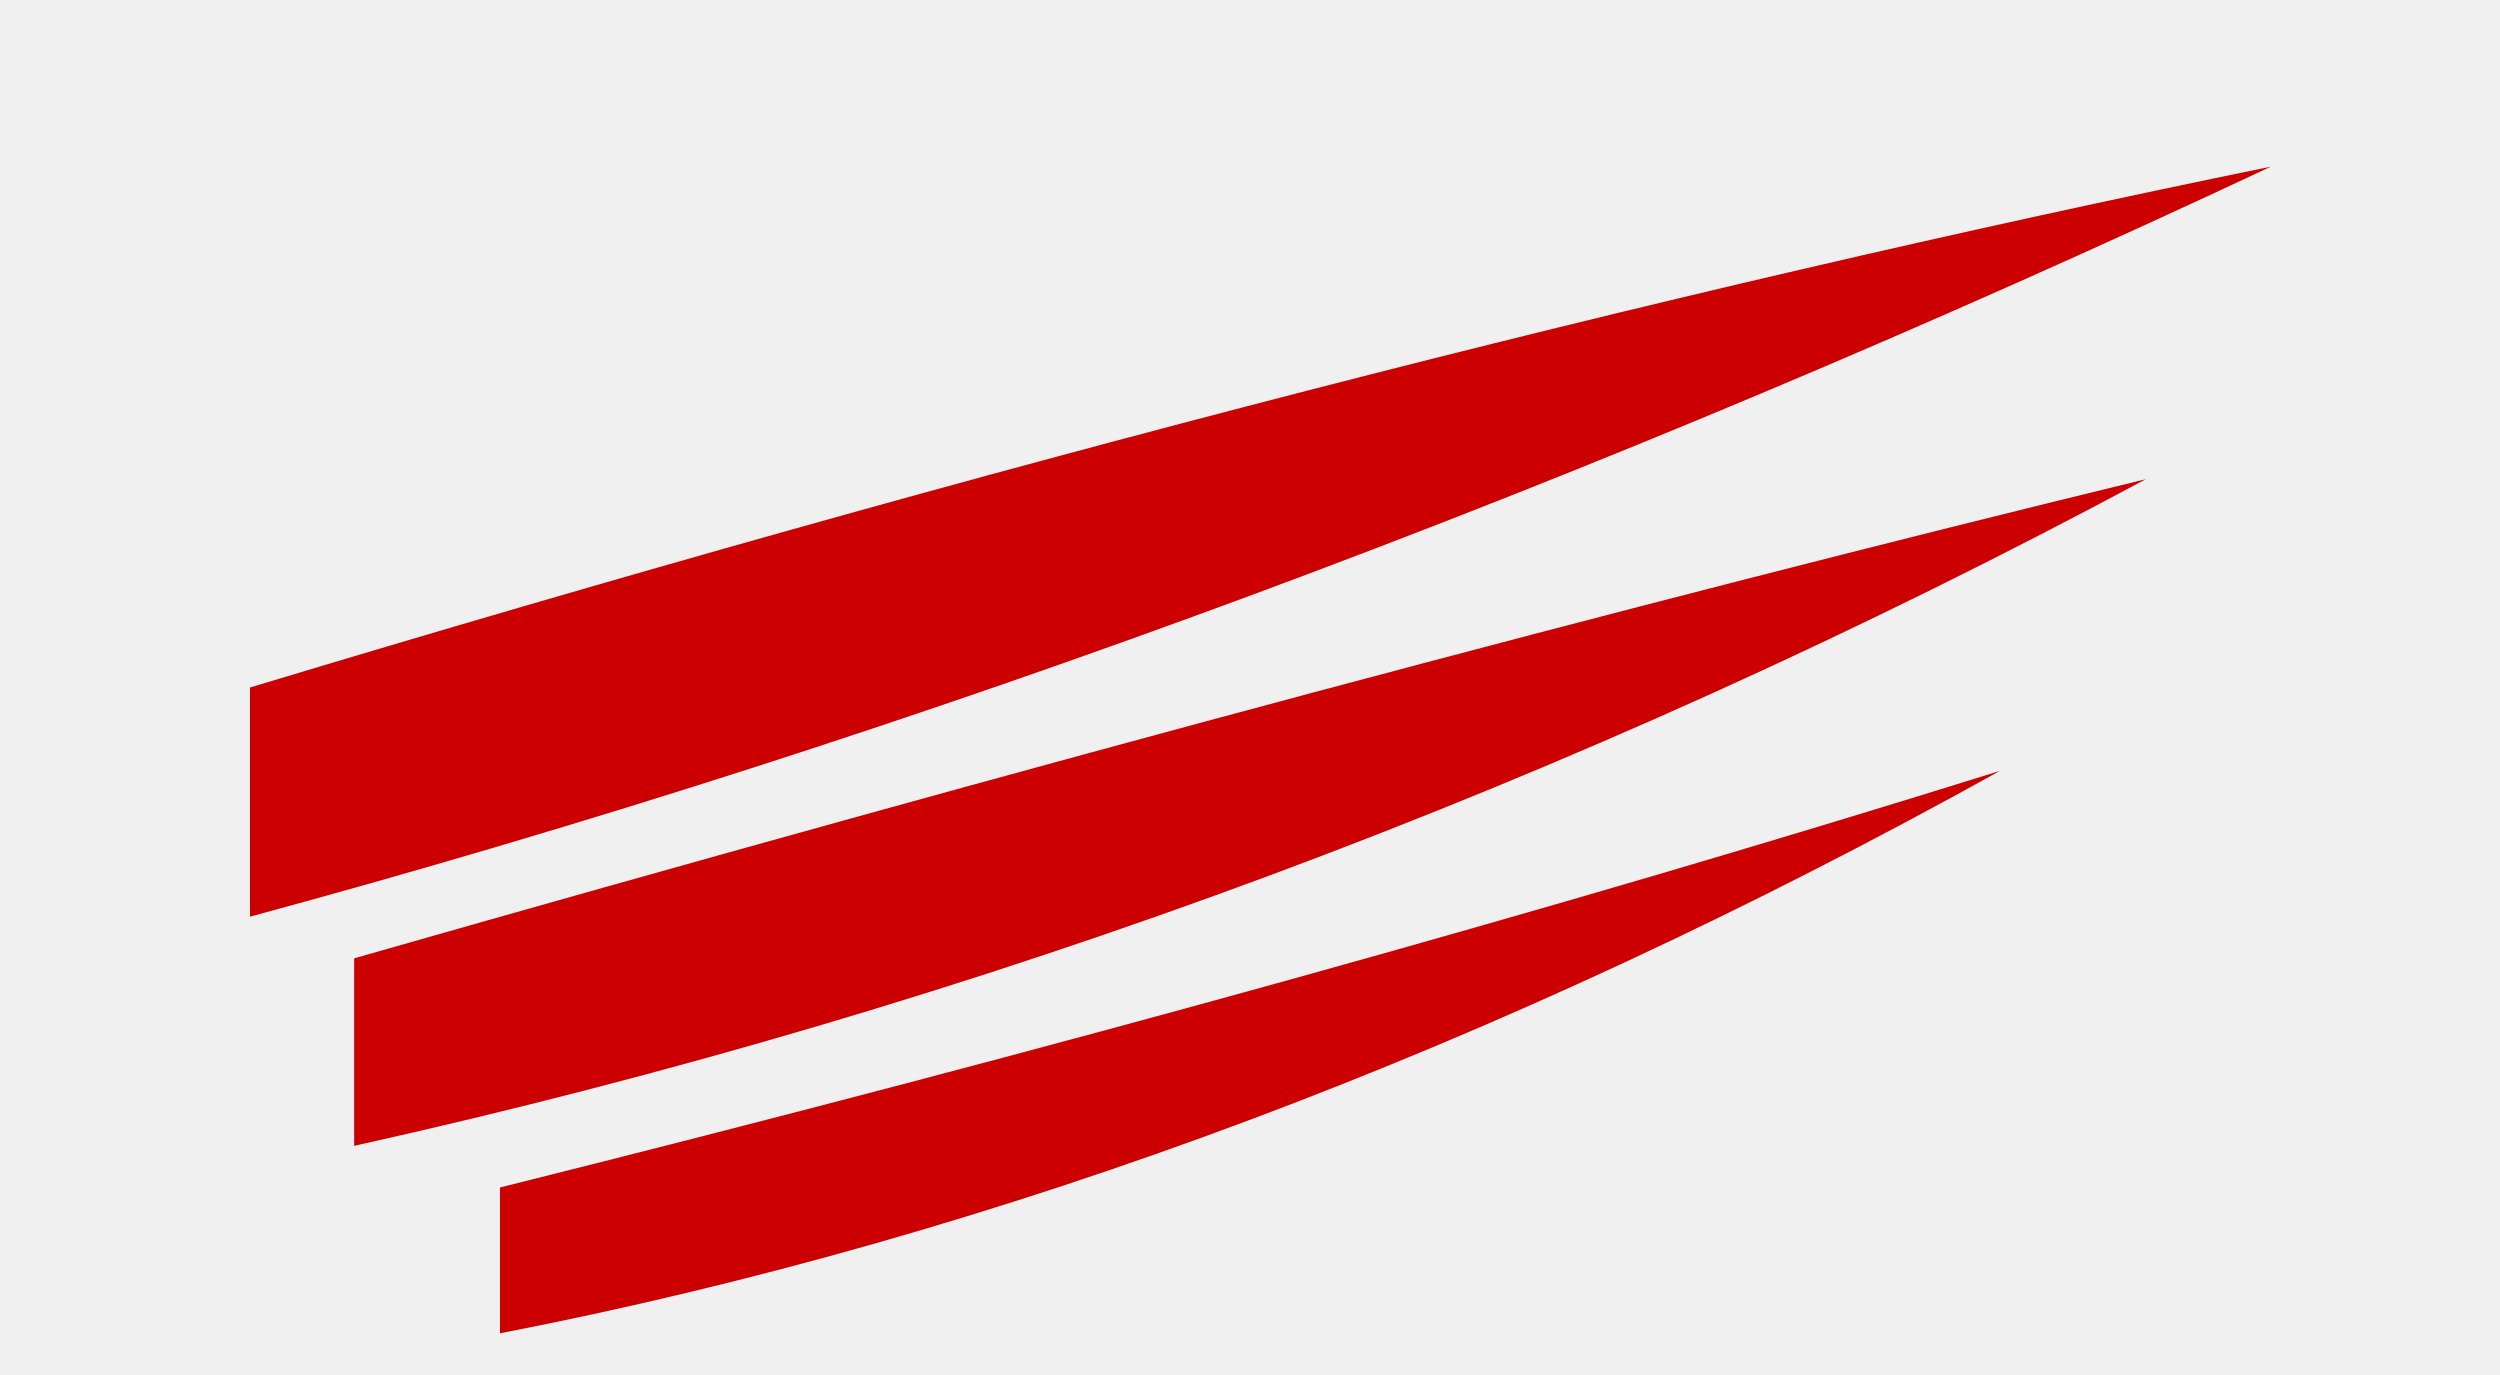
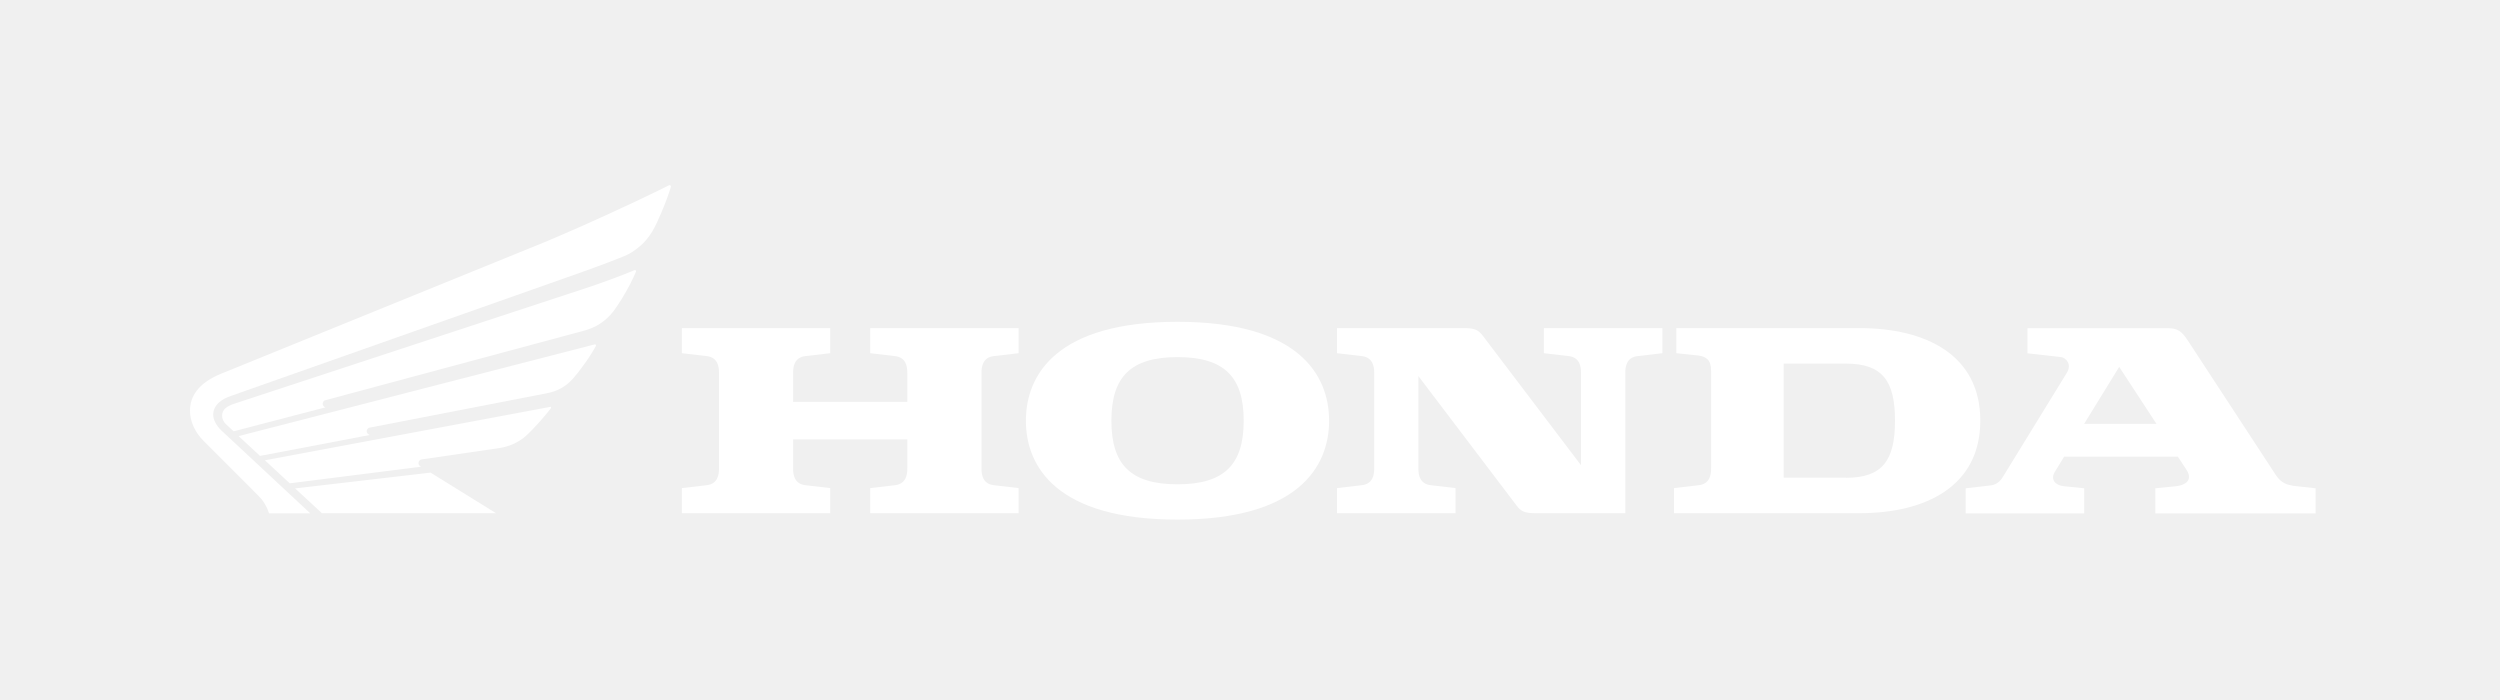
- <svg xmlns="http://www.w3.org/2000/svg" viewBox="0 0 240 132" role="img" aria-label="Honda">
-   <g fill="#cc0000">
-     <path d="M24 66 Q130 34 218 16 Q120 62 24 88 Z" />
-     <path d="M34 92 Q132 64 206 46 Q124 90 34 110 Z" />
-     <path d="M48 114 Q128 94 192 74 Q120 114 48 128 Z" />
-   </g>
+ <svg xmlns="http://www.w3.org/2000/svg" width="250" height="70" viewBox="0 0 250 70" fill="none">
+   <path d="M87.02 35.32L89.5 35.61C90.61 35.73 90.73 36.67 90.73 37.26V40.19H79.31V37.26C79.31 36.67 79.43 35.74 80.54 35.61L83.02 35.32V32.81H68.19V35.32L70.67 35.61C71.78 35.73 71.9 36.67 71.9 37.26V46.87C71.9 47.46 71.78 48.39 70.67 48.52L68.19 48.81V51.32H83.02V48.81L80.54 48.52C79.43 48.39 79.31 47.46 79.31 46.87V43.94H90.73V46.87C90.73 47.46 90.61 48.39 89.5 48.52L87.02 48.81V51.32H101.86V48.81L99.38 48.52C98.27 48.39 98.15 47.46 98.15 46.87V37.26C98.15 36.67 98.27 35.74 99.38 35.61L101.86 35.32V32.81H87.02V35.32Z" fill="white" />
+   <path d="M185.95 32.81H167.63V35.32L169.82 35.55C170.6 35.65 171.11 35.98 171.11 37.06V46.87C171.11 47.46 170.99 48.39 169.88 48.52L167.4 48.81V51.32H185.94C192.57 51.32 198.03 48.64 198.03 42.06C198.03 35.48 192.57 32.81 185.94 32.81M184.59 47.77H178.37V36.36H184.59C188.26 36.36 189.5 38.1 189.5 42.07C189.5 46.04 188.25 47.78 184.59 47.78V47.77Z" fill="white" />
+   <path d="M229.23 48.55C228.06 48.41 227.69 47.66 227.32 47.1L218.78 34.05C218.17 33.11 217.72 32.82 216.81 32.82H202.75V35.33L206.1 35.71C206.56 35.76 207.22 36.4 206.69 37.27L200.38 47.54C200.13 47.96 199.81 48.44 199.08 48.54L196.57 48.83V51.34H208.42V48.83L206.37 48.62C205.5 48.53 205.04 47.92 205.47 47.21L206.41 45.67H217.79L218.63 46.95C219.37 48.07 218.44 48.53 217.63 48.62L215.53 48.83V51.34H231.56V48.83L229.21 48.57M208.41 42.39L211.92 36.69L215.65 42.39H208.42H208.41Z" fill="white" />
+   <path d="M154.39 35.32L156.87 35.61C157.98 35.73 158.1 36.67 158.1 37.26V46.52L148.3 33.6C147.86 33.01 147.48 32.81 146.42 32.81H133.7V35.32L136.18 35.61C137.29 35.73 137.42 36.67 137.42 37.26V46.87C137.42 47.46 137.3 48.39 136.18 48.52L133.7 48.81V51.32H145.55V48.81L143.07 48.52C141.96 48.39 141.84 47.46 141.84 46.87V37.61L151.64 50.53C152.08 51.13 152.47 51.32 153.52 51.32H162.53V37.26C162.53 36.67 162.65 35.74 163.76 35.61L166.24 35.32V32.81H154.39V35.32Z" fill="white" />
+   <path d="M117.75 32.18C105.7 32.18 102.59 37.45 102.59 42.07C102.59 46.69 105.7 51.96 117.75 51.96C129.8 51.96 132.91 46.69 132.91 42.07C132.91 37.45 129.8 32.18 117.75 32.18ZM117.75 48.43C113.08 48.43 111.14 46.47 111.14 42.07C111.14 37.67 113.09 35.71 117.75 35.71C122.41 35.71 124.37 37.67 124.37 42.07C124.37 46.47 122.42 48.43 117.75 48.43Z" fill="white" />
+   <path d="M32.19 51.32L29.51 48.84L43.05 47.26L49.6 51.32H32.19Z" fill="white" />
+   <path d="M55.01 40.69L26.49 46.03L28.97 48.33L42.1 46.67C41.9 46.57 41.85 46.44 41.85 46.29C41.85 46.13 41.98 45.96 42.18 45.94C42.32 45.92 49.49 44.87 49.97 44.8C50.22 44.76 50.79 44.66 51.44 44.35C52.04 44.06 52.43 43.74 52.68 43.51C52.85 43.36 53.43 42.77 53.8 42.36C54.06 42.06 54.25 41.85 54.41 41.66C54.58 41.46 54.95 41.02 55.09 40.82C55.13 40.76 55.1 40.67 55.01 40.68V40.69Z" fill="white" />
+   <path d="M59.47 34.44L23.86 43.61L26 45.59L36.96 43.5C36.77 43.39 36.67 43.3 36.67 43.12C36.67 42.99 36.75 42.8 36.97 42.76L54.8 39.3C55.05 39.25 55.65 39.11 56.27 38.73C56.85 38.37 57.15 38.02 57.34 37.81C57.58 37.54 58 37.01 58.3 36.59C58.54 36.28 58.73 35.98 58.89 35.75C59.05 35.53 59.43 34.89 59.59 34.6C59.63 34.52 59.58 34.42 59.47 34.45V34.44Z" fill="white" />
+   <path d="M54.76 24.09C55.25 23.89 57.6 22.87 58.14 22.63C58.66 22.39 60.24 21.68 60.82 21.42C61.46 21.13 63.33 20.25 63.62 20.12C64.94 19.49 66.57 18.71 66.9 18.53C66.99 18.48 67.13 18.56 67.09 18.69C66.9 19.3 66.58 20.24 66.11 21.32C65.88 21.86 65.53 22.65 65.22 23.16C64.84 23.79 64.44 24.21 64.13 24.5C63.47 25.09 62.93 25.41 62.36 25.64C61.98 25.79 61.24 26.08 60.75 26.27C60.63 26.31 58.64 27.06 58.24 27.19L23.1 39.59C22.28 39.87 21.32 40.42 21.32 41.49C21.32 41.95 21.61 42.55 22.15 43.06L31.02 51.33H26.9C26.83 51.09 26.69 50.75 26.54 50.5C26.4 50.25 26.29 50.03 25.85 49.59C25.5 49.24 25.14 48.87 25.02 48.75L20.34 44.07C19.48 43.21 19 42.1 19 41.08C19 39.67 19.78 38.33 22.11 37.37L54.77 24.09H54.76Z" fill="white" />
+   <path d="M58.63 28.8C59.11 28.64 60 28.34 60.23 28.25C60.47 28.17 61.38 27.83 61.54 27.77C62.19 27.52 62.81 27.29 63.44 27.02C63.54 26.98 63.65 27.06 63.6 27.17C63.53 27.35 63.12 28.22 63.01 28.42C62.72 28.95 62.46 29.44 62.17 29.9C61.91 30.3 61.53 30.9 61.31 31.17C60.92 31.65 60.6 31.96 60.04 32.34C59.35 32.81 58.7 32.98 58.43 33.06L32.54 40.02C32.34 40.06 32.27 40.26 32.27 40.38C32.27 40.53 32.36 40.66 32.53 40.74L23.36 43.13L22.61 42.43C22.33 42.18 22.21 41.84 22.21 41.58C22.21 40.9 22.74 40.59 23.55 40.33L58.64 28.8H58.63Z" fill="white" />
</svg>
